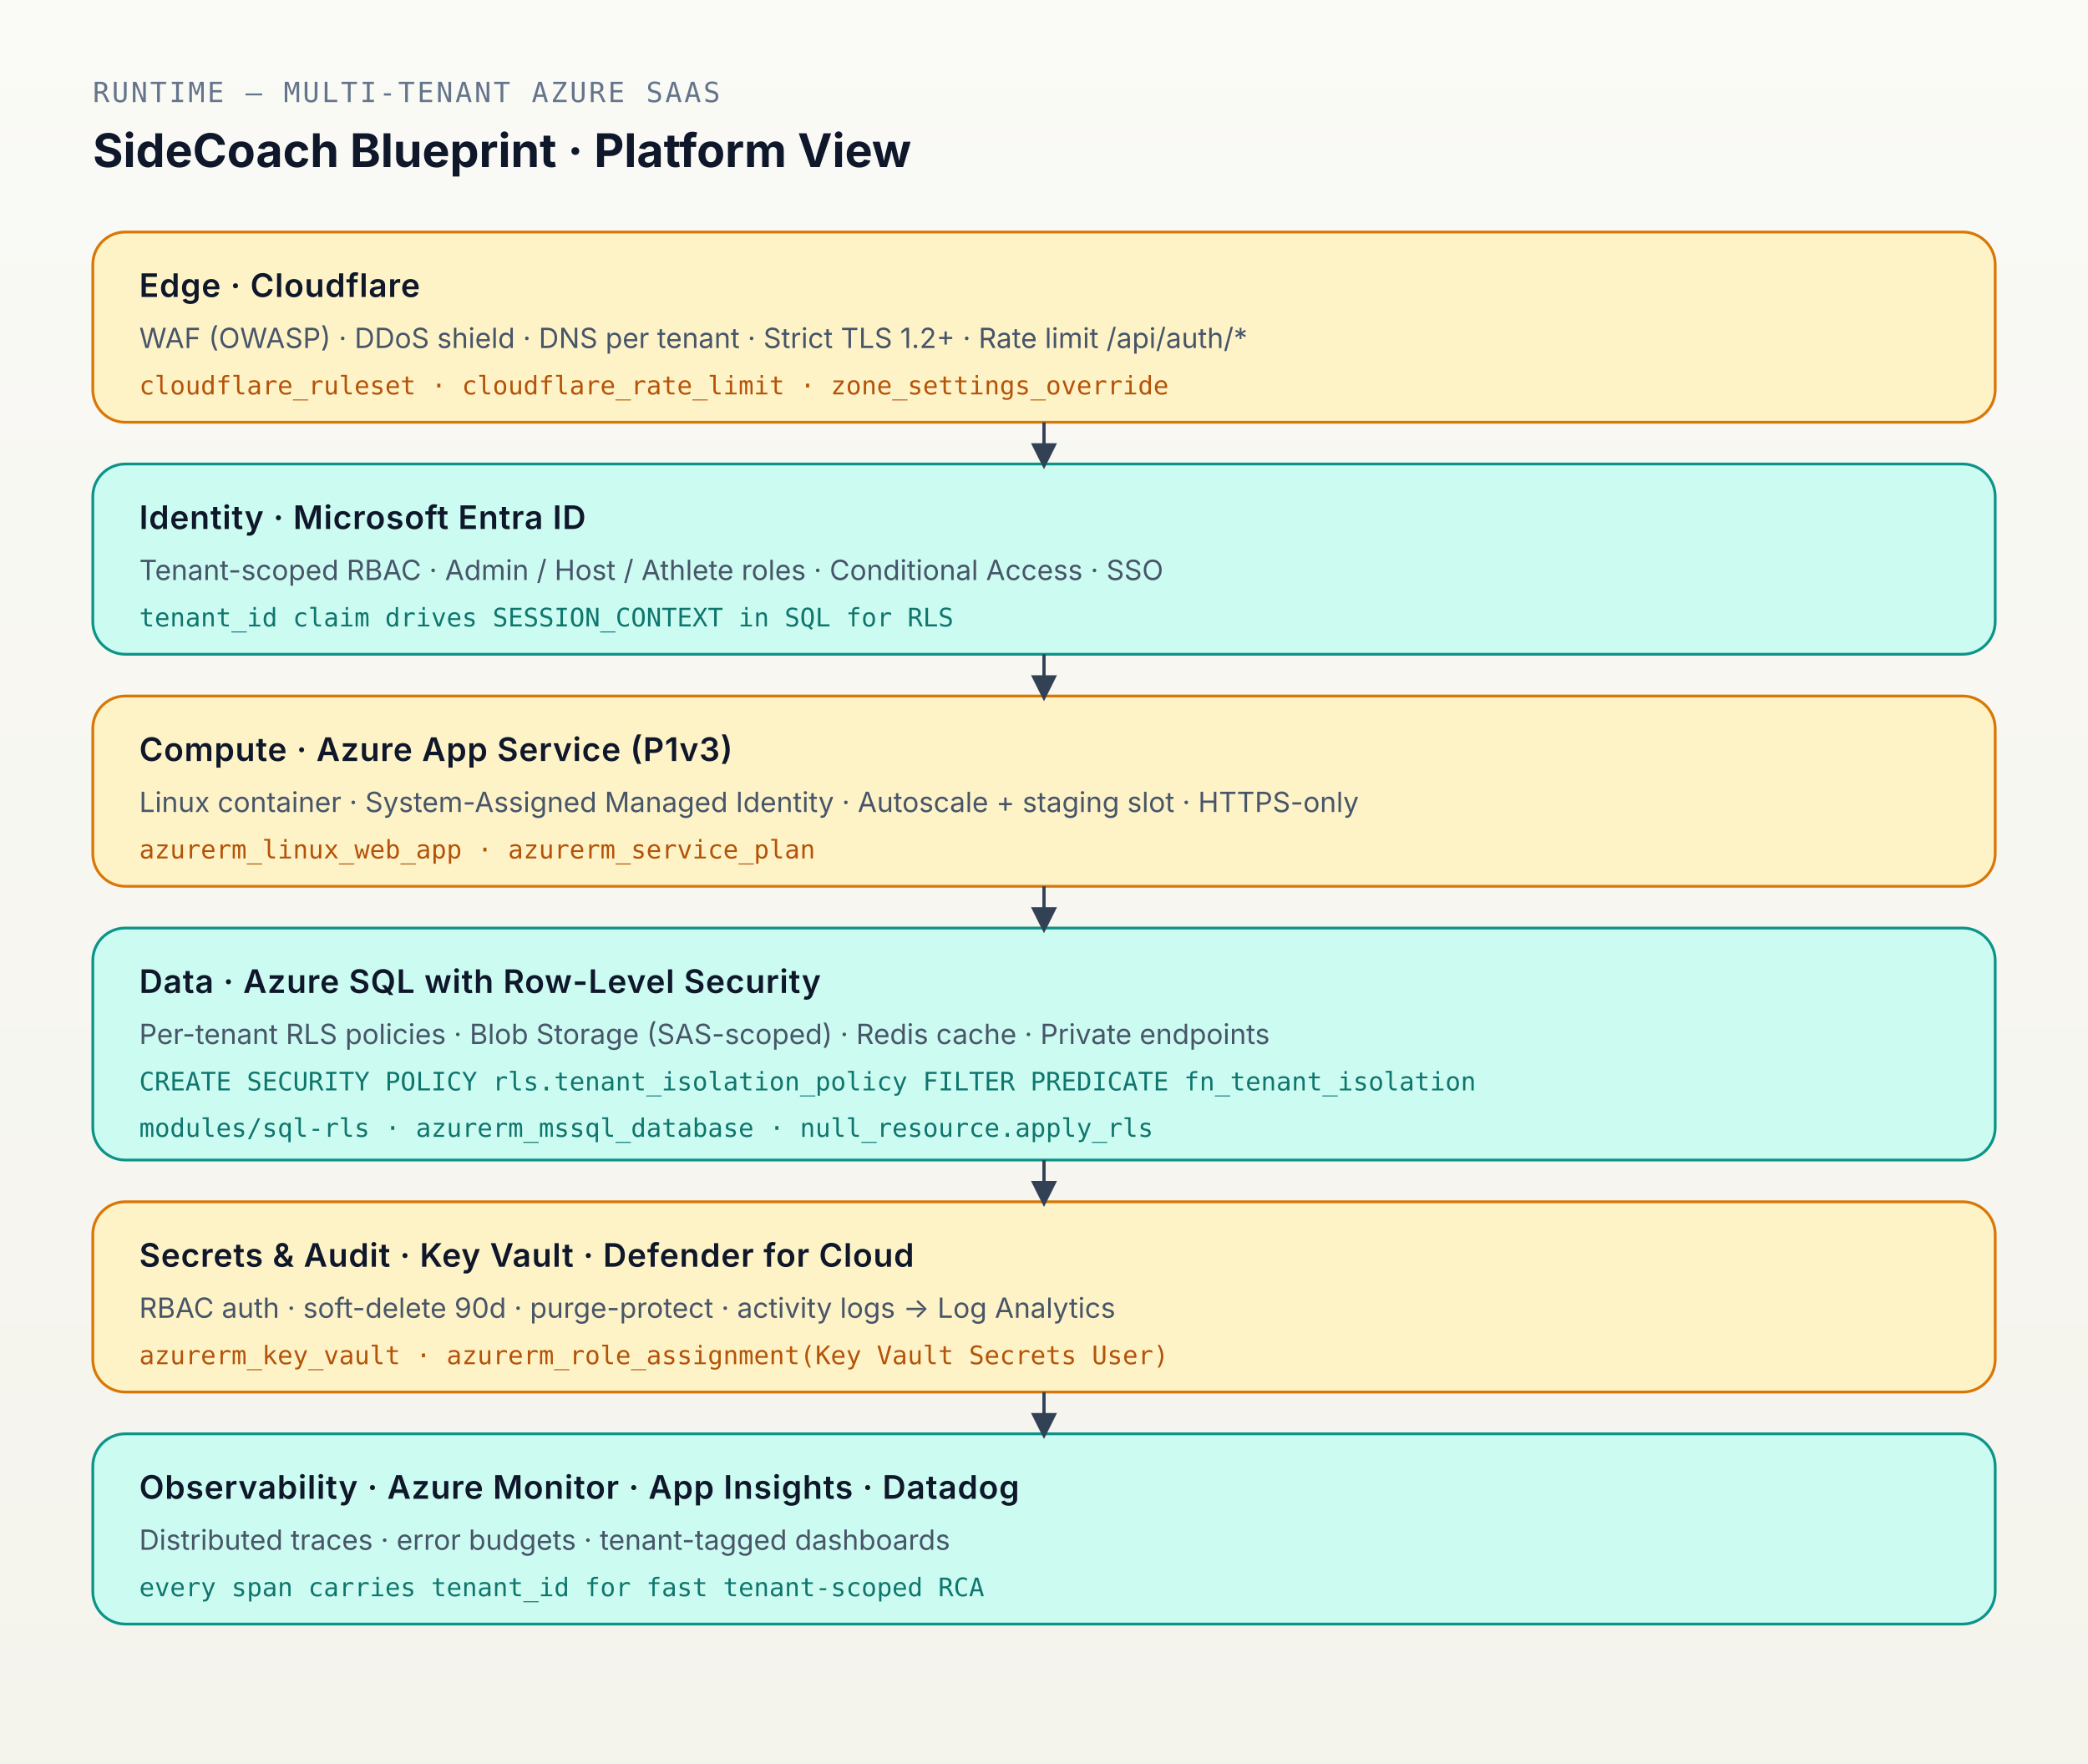
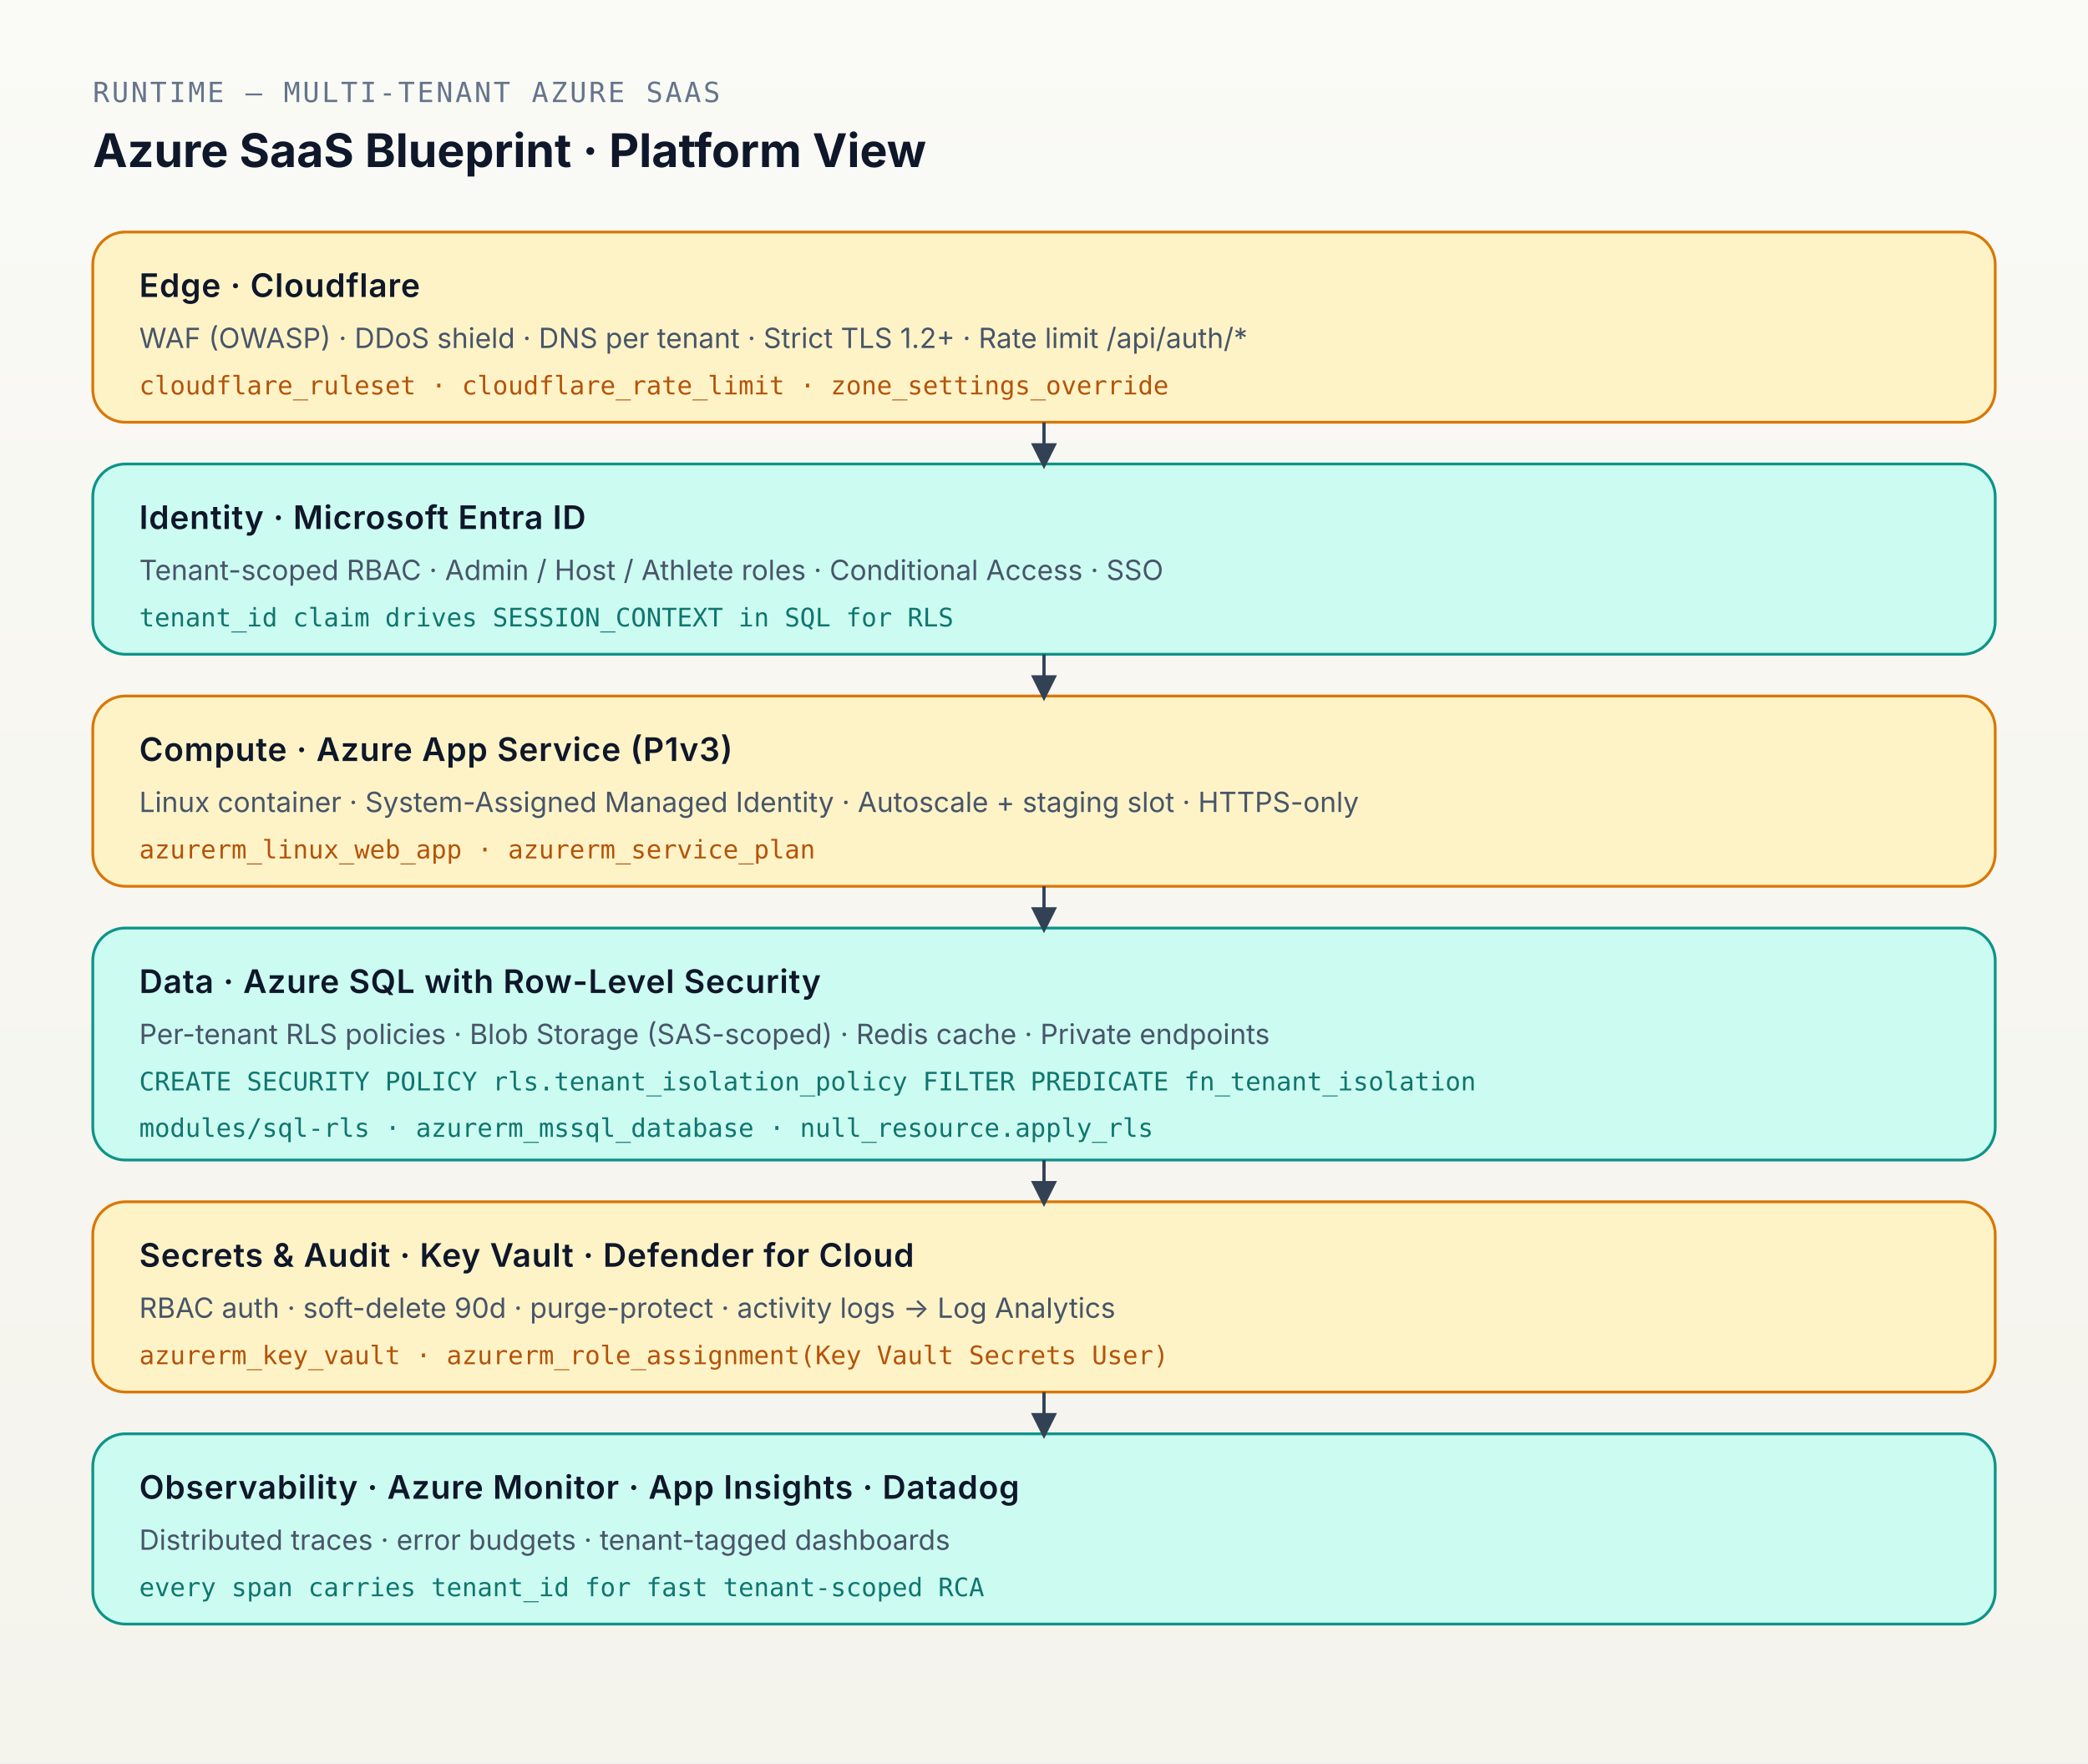
<svg xmlns="http://www.w3.org/2000/svg" viewBox="0 0 900 760" font-family="Inter, system-ui, sans-serif">
  <defs>
    <linearGradient id="bg" x1="0" x2="0" y1="0" y2="1">
      <stop offset="0" stop-color="#fafaf6" />
      <stop offset="1" stop-color="#f4f3ec" />
    </linearGradient>
    <marker id="arrow" viewBox="0 0 10 10" refX="8" refY="5" markerWidth="8" markerHeight="8" orient="auto">
      <path d="M0,0 L10,5 L0,10 z" fill="#334155" />
    </marker>
    <style>
      .layer { fill: #ffffff; stroke: #e2e1d7; stroke-width: 1.2; rx: 14; }
      .layer-title { font-weight: 600; font-size: 14px; fill: #0f172a; letter-spacing: 0.3px; }
      .layer-sub { font-size: 12px; fill: #475569; }
      .flow { stroke: #334155; stroke-width: 1.4; fill: none; marker-end: url(#arrow); }
      .pill { font-size: 11px; font-family: 'JetBrains Mono', monospace; }
      .accent-amber { fill: #fef3c7; stroke: #d97706; }
      .accent-teal  { fill: #ccfbf1; stroke: #0d9488; }
      .accent-yellow{ fill: #fef9c3; stroke: #eab308; }
      .title { font-size: 20px; font-weight: 700; fill: #0f172a; }
      .subtitle { font-size: 12px; fill: #64748b; font-family: 'JetBrains Mono', monospace; letter-spacing: 1px; }
    </style>
  </defs>
  <rect width="900" height="760" fill="url(#bg)" />
  <text x="40" y="44" class="subtitle">RUNTIME — MULTI-TENANT AZURE SAAS</text>
-   <text x="40" y="72" class="title">SideCoach Blueprint · Platform View</text>
+   <text x="40" y="72" class="title">Azure SaaS Blueprint · Platform View</text>
  <g transform="translate(40,100)">
    <rect width="820" height="82" class="layer accent-amber" />
    <text x="20" y="28" class="layer-title">Edge · Cloudflare</text>
    <text x="20" y="50" class="layer-sub">WAF (OWASP) · DDoS shield · DNS per tenant · Strict TLS 1.2+ · Rate limit /api/auth/*</text>
    <text x="20" y="70" class="pill" fill="#b45309">cloudflare_ruleset · cloudflare_rate_limit · zone_settings_override</text>
  </g>
  <g transform="translate(40,200)">
    <rect width="820" height="82" class="layer accent-teal" />
    <text x="20" y="28" class="layer-title">Identity · Microsoft Entra ID</text>
    <text x="20" y="50" class="layer-sub">Tenant-scoped RBAC · Admin / Host / Athlete roles · Conditional Access · SSO</text>
    <text x="20" y="70" class="pill" fill="#0f766e">tenant_id claim drives SESSION_CONTEXT in SQL for RLS</text>
  </g>
  <g transform="translate(40,300)">
    <rect width="820" height="82" class="layer accent-amber" />
    <text x="20" y="28" class="layer-title">Compute · Azure App Service (P1v3)</text>
    <text x="20" y="50" class="layer-sub">Linux container · System-Assigned Managed Identity · Autoscale + staging slot · HTTPS-only</text>
    <text x="20" y="70" class="pill" fill="#b45309">azurerm_linux_web_app · azurerm_service_plan</text>
  </g>
  <g transform="translate(40,400)">
    <rect width="820" height="100" class="layer accent-teal" />
    <text x="20" y="28" class="layer-title">Data · Azure SQL with Row-Level Security</text>
    <text x="20" y="50" class="layer-sub">Per-tenant RLS policies · Blob Storage (SAS-scoped) · Redis cache · Private endpoints</text>
    <text x="20" y="70" class="pill" fill="#0f766e">CREATE SECURITY POLICY rls.tenant_isolation_policy FILTER PREDICATE fn_tenant_isolation</text>
    <text x="20" y="90" class="pill" fill="#0f766e">modules/sql-rls · azurerm_mssql_database · null_resource.apply_rls</text>
  </g>
  <g transform="translate(40,518)">
    <rect width="820" height="82" class="layer accent-amber" />
    <text x="20" y="28" class="layer-title">Secrets &amp; Audit · Key Vault · Defender for Cloud</text>
    <text x="20" y="50" class="layer-sub">RBAC auth · soft-delete 90d · purge-protect · activity logs → Log Analytics</text>
    <text x="20" y="70" class="pill" fill="#b45309">azurerm_key_vault · azurerm_role_assignment(Key Vault Secrets User)</text>
  </g>
  <g transform="translate(40,618)">
    <rect width="820" height="82" class="layer accent-teal" />
    <text x="20" y="28" class="layer-title">Observability · Azure Monitor · App Insights · Datadog</text>
    <text x="20" y="50" class="layer-sub">Distributed traces · error budgets · tenant-tagged dashboards</text>
    <text x="20" y="70" class="pill" fill="#0f766e">every span carries tenant_id for fast tenant-scoped RCA</text>
  </g>
  <path class="flow" d="M 450 182 L 450 200" />
  <path class="flow" d="M 450 282 L 450 300" />
  <path class="flow" d="M 450 382 L 450 400" />
  <path class="flow" d="M 450 500 L 450 518" />
  <path class="flow" d="M 450 600 L 450 618" />
</svg>
